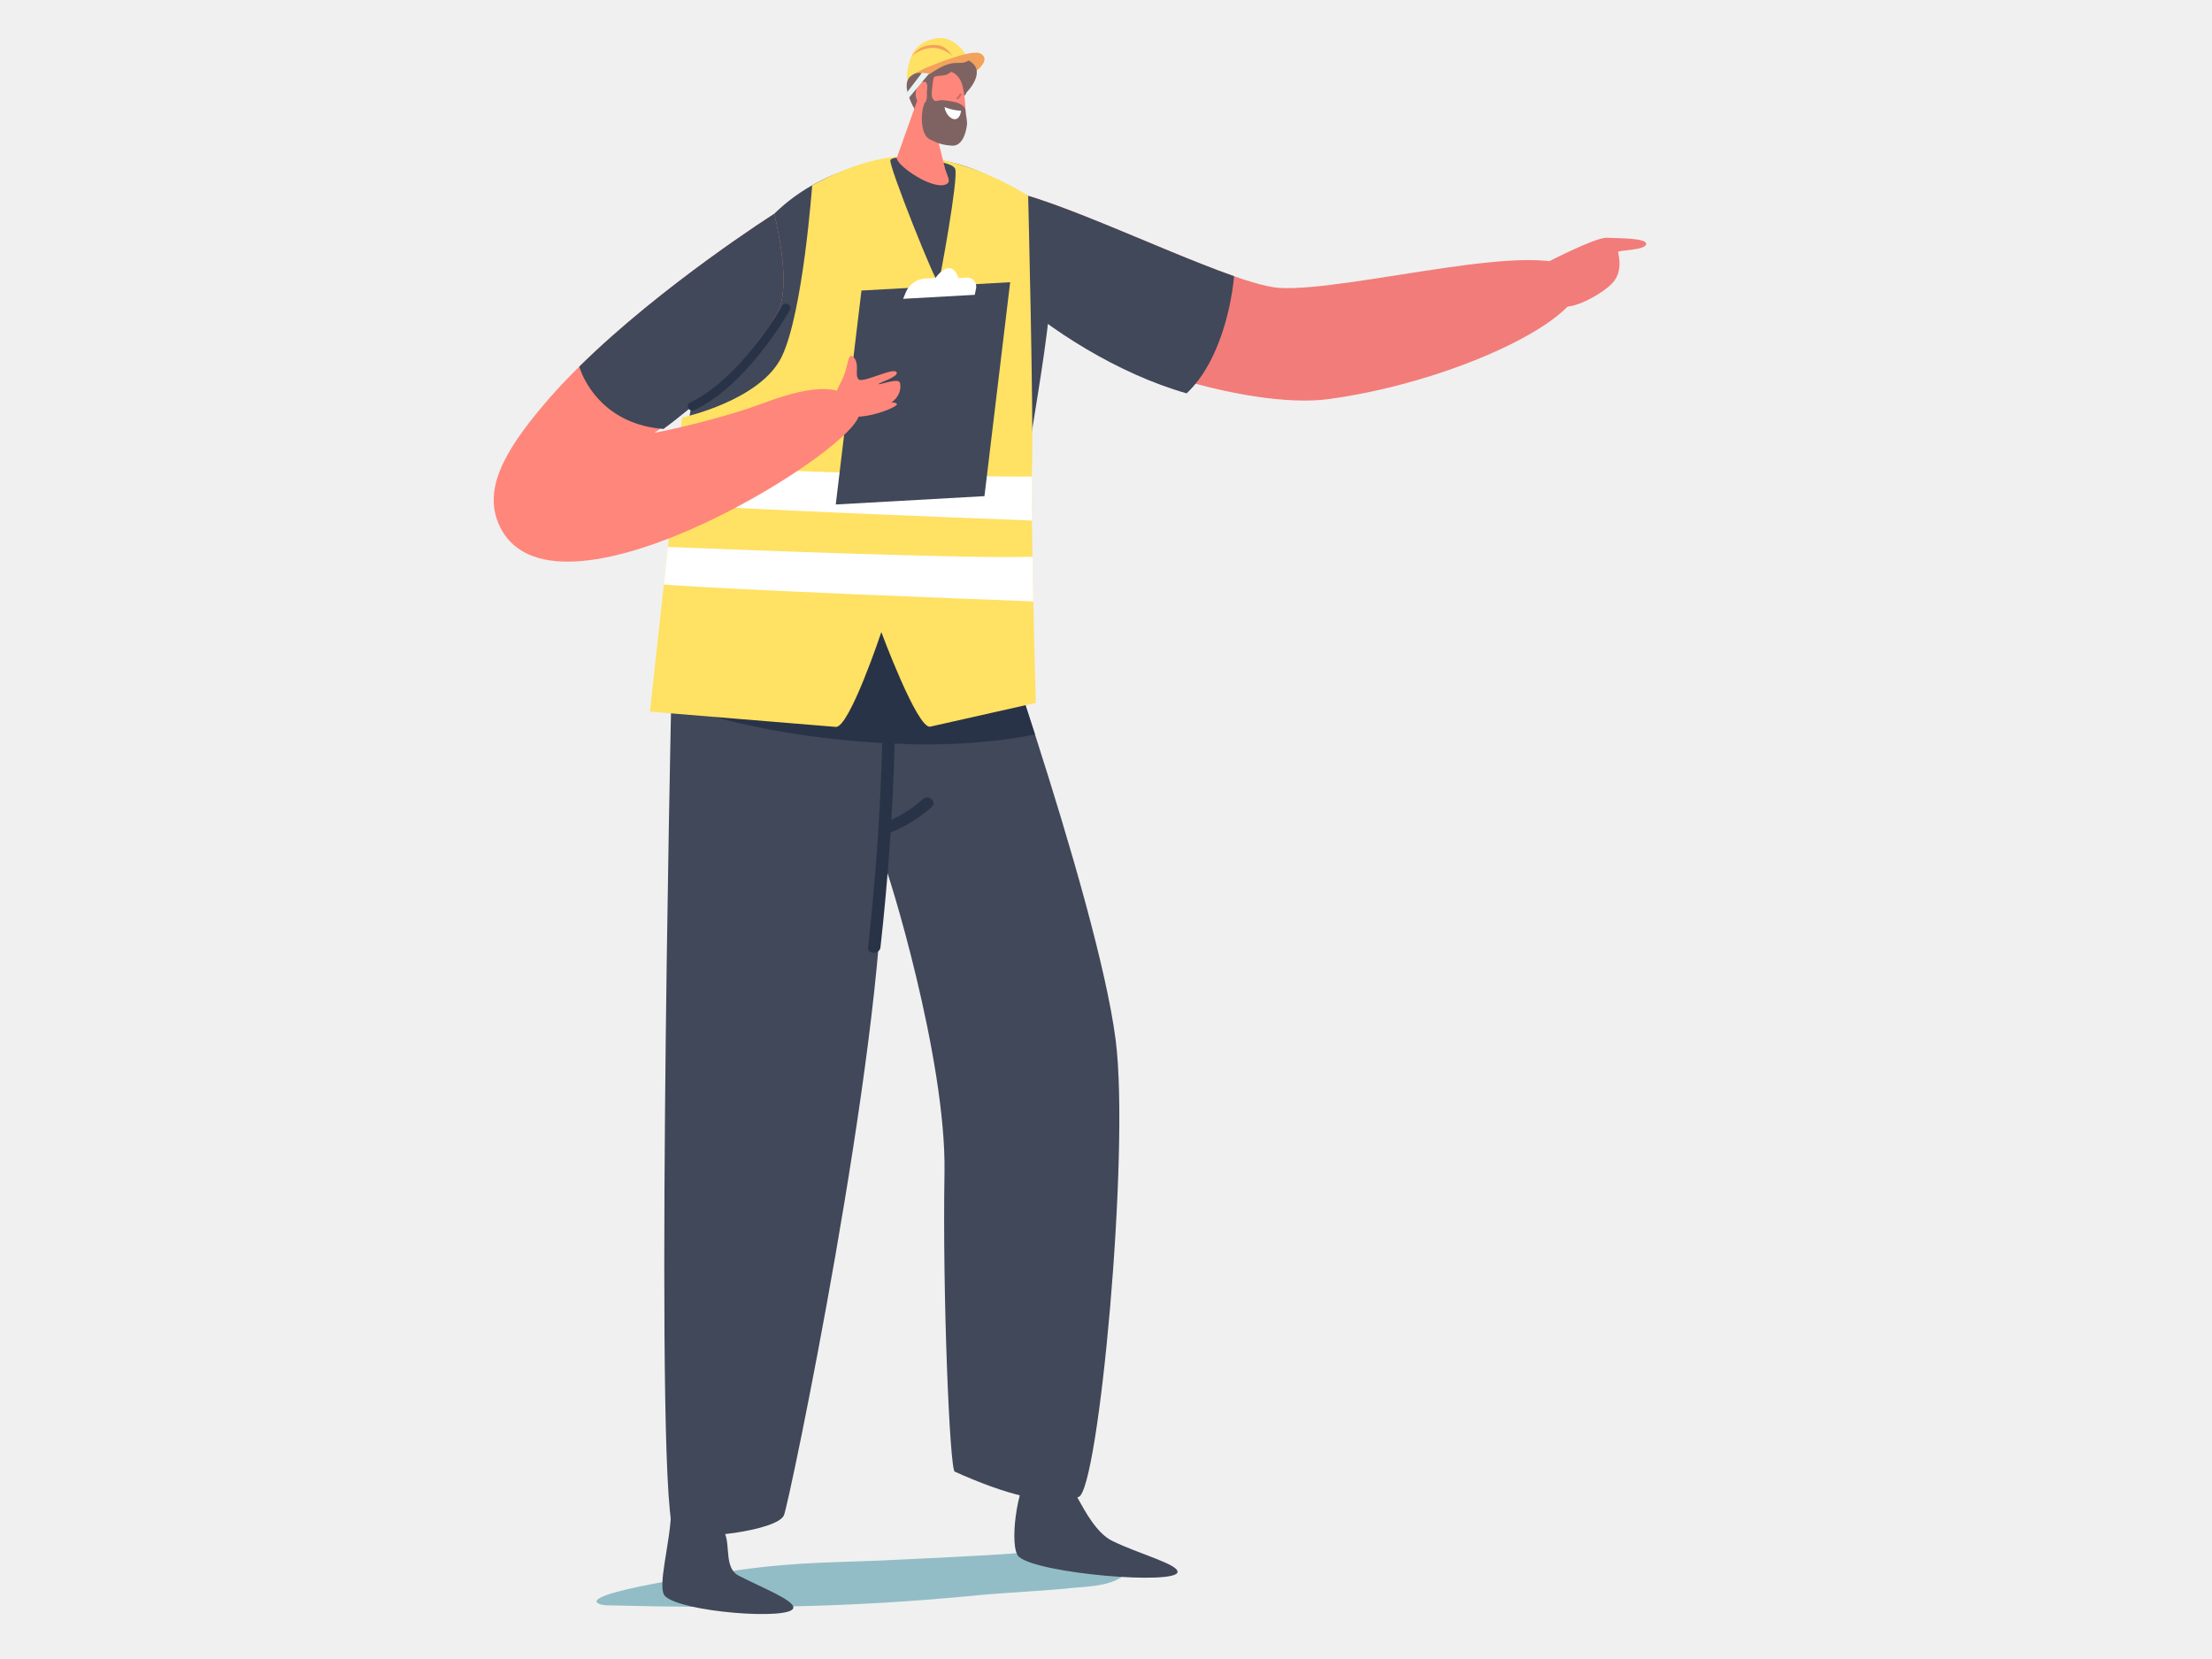
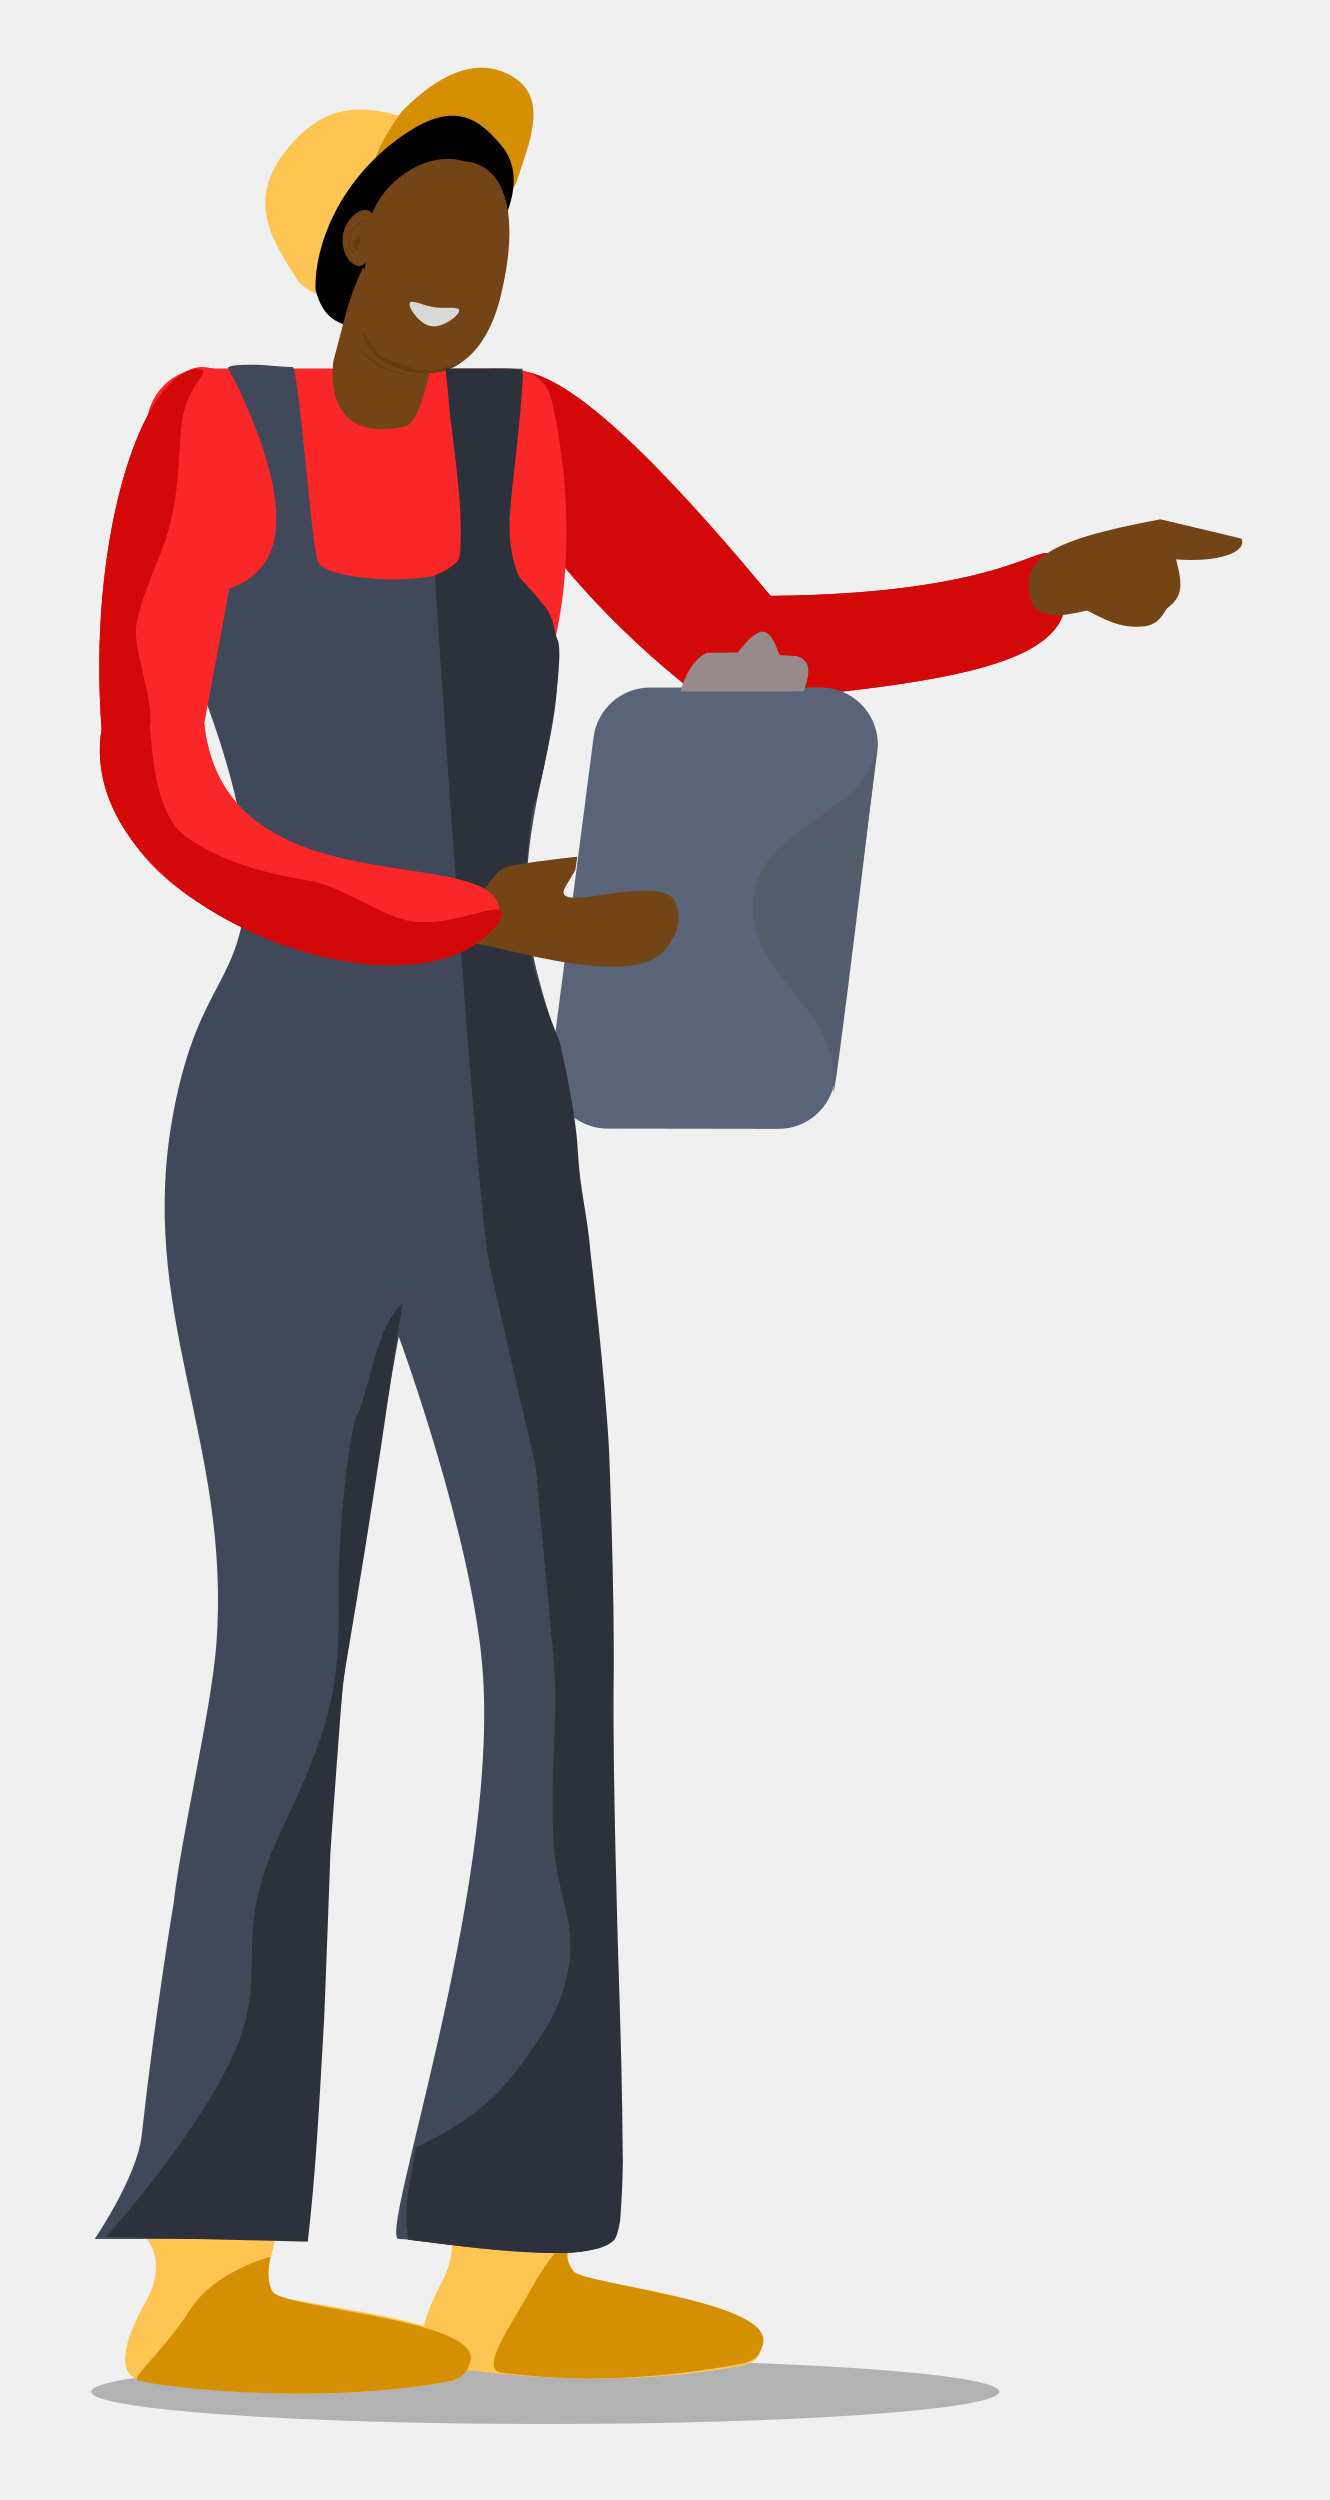
- <svg xmlns="http://www.w3.org/2000/svg" width="1024" zoomAndPan="magnify" viewBox="0 0 768 576" height="768" preserveAspectRatio="xMidYMid meet" version="1.0">
-   <defs>
-     <clipPath id="1da21fbde6">
-       <path d="M 536 82.266 L 571.559 82.266 L 571.559 106.539 L 536 106.539 Z M 536 82.266 " clip-rule="nonzero" />
-     </clipPath>
-     <clipPath id="4c43fe9b34">
-       <path d="M 229.832 523 L 275.613 523 L 275.613 560.391 L 229.832 560.391 Z M 229.832 523 " clip-rule="nonzero" />
-     </clipPath>
-   </defs>
-   <path fill="#ffe164" d="M 336.891 21.75 C 336.891 21.75 332.695 11.391 324.051 13.488 C 317.086 15.172 316.07 20.035 315.277 23.469 C 314.371 27.387 315.559 29.469 315.559 29.469 L 321.957 28.617 C 321.957 28.617 333.078 26.387 334.773 25.301 C 336.473 24.215 336.891 21.75 336.891 21.75 " fill-opacity="1" fill-rule="nonzero" />
-   <path fill="#f2a25c" d="M 330.57 19.375 C 330.57 19.375 327.629 16.414 323.379 16.648 C 319.129 16.883 316.414 19.59 316.414 19.59 C 316.414 19.59 318.086 17.316 320.176 16.398 C 322.266 15.488 325.363 15.328 327.059 16.074 C 329.434 17.129 330.57 19.375 330.57 19.375 " fill-opacity="1" fill-rule="nonzero" />
-   <path fill="#f2a25c" d="M 338.898 24.703 C 338.898 24.703 344.16 20.781 340.559 18.652 C 337.316 16.738 322.426 23.219 321.68 23.477 C 320.152 24 316.141 26.43 316.414 26.754 C 316.977 27.414 332.465 23.328 333.621 23.34 C 338.098 23.395 338.898 24.703 338.898 24.703 " fill-opacity="1" fill-rule="nonzero" />
-   <path fill="#f27c79" d="M 341.684 66.352 C 352.605 60.062 424.711 98.84 444.273 99.961 C 468.836 101.375 538 81.789 547.496 94.75 C 556.992 107.715 507.445 132.309 461.25 138.566 C 433.363 142.344 375.199 124.758 349.211 100.637 C 336.809 89.125 332.801 71.469 341.684 66.352 " fill-opacity="1" fill-rule="nonzero" />
-   <g clip-path="url(#1da21fbde6)">
-     <path fill="#f27c79" d="M 536.23 91.551 C 536.23 91.551 553.934 82.34 557.828 82.555 C 561.723 82.77 571.805 82.555 571.551 84.746 C 571.301 86.941 561.75 86.844 561.805 87.484 C 561.863 88.121 563.586 93.844 560.152 97.914 C 556.719 101.984 544.891 108.328 541.875 105.945 C 538.855 103.566 536.23 91.551 536.23 91.551 " fill-opacity="1" fill-rule="nonzero" />
-   </g>
-   <path fill="#404859" d="M 428.473 95.902 C 399.816 85.879 350.559 61.242 341.684 66.352 C 332.801 71.469 336.809 89.125 349.211 100.637 C 363.875 114.25 388.07 129.785 412 136.57 C 424.035 125.238 427.738 104.32 428.473 95.902 " fill-opacity="1" fill-rule="nonzero" />
-   <path fill="#93bdc6" d="M 352.383 539.305 C 341.551 540.168 324.324 540.867 313.488 541.445 C 291.629 542.613 278.23 542.039 256.441 545.125 C 192.973 554.117 207.875 557.297 210.492 557.355 C 257.004 558.473 293.672 558.402 340.16 553.801 C 346.828 553.141 365.352 552.137 372.016 551.359 C 376.176 550.875 389.328 550.891 391.648 544.727 C 392.477 542.539 372.387 537.715 352.383 539.305 " fill-opacity="1" fill-rule="nonzero" />
-   <g clip-path="url(#4c43fe9b34)">
-     <path fill="#404859" d="M 256.488 547.086 C 251.551 544.574 253.516 537.086 251.762 532.609 C 251.641 532.305 251.43 525.988 251.473 525.484 C 251.664 523.316 248.871 521.605 245.504 525.977 C 238.867 534.594 233.059 520.609 233.016 524.336 C 232.887 535.434 227.918 551.305 230.934 554.199 C 236.703 559.734 274.215 562.605 275.422 558.344 C 276.148 555.789 265.023 551.434 256.488 547.086 " fill-opacity="1" fill-rule="nonzero" />
-   </g>
-   <path fill="#404859" d="M 386.156 534.984 C 380.77 532.34 376.809 524.863 374.145 520.086 C 373.965 519.766 372.066 515.02 372.008 514.48 C 371.742 512.16 364.902 505.734 362.496 510.445 C 357.758 519.723 360.66 508.148 357.797 510.977 C 353.035 515.688 350.211 537.465 353.789 540.535 C 360.625 546.414 408.543 550.355 408.844 545.785 C 409.023 543.043 395.473 539.562 386.156 534.984 " fill-opacity="1" fill-rule="nonzero" />
-   <path fill="#404859" d="M 387.359 361.117 C 380.961 311.129 336.383 187.148 336.383 187.148 L 297.16 195.527 C 278.137 186.148 240.766 185.938 235.707 197.234 C 228.648 212.992 233.082 241.848 233.082 241.848 C 233.082 241.848 226.828 529.426 234.324 532.203 C 241.82 534.98 269.727 531.418 272.164 526.152 C 273.941 522.324 306.504 365.594 306.566 298.809 C 308.289 301.93 328.594 367.672 327.926 407.137 C 327.211 449.555 329.738 510.16 331.48 510.945 C 348.391 518.555 364.223 523.246 374.504 519.73 C 381.426 517.363 392.363 400.219 387.359 361.117 " fill-opacity="1" fill-rule="nonzero" />
-   <path fill="#404859" d="M 260.559 84.227 C 272.422 66.355 291.953 56.551 314.414 55.016 C 334.969 53.609 355.27 64.996 363.148 79.105 C 370.449 92.18 356.652 151.688 356.047 167.273 C 354.711 201.805 354.023 240.746 354.023 240.746 C 354.023 240.746 228.727 257.285 229.703 241.703 C 230.594 227.512 232.648 197.352 235.539 171.836 C 239.402 137.703 245.598 106.754 260.559 84.227 " fill-opacity="1" fill-rule="nonzero" />
-   <path fill="#293347" d="M 351.836 232.043 L 327.188 233.273 L 306.68 215.156 C 306.68 215.156 272.121 236.773 271.359 236.797 C 270.602 236.82 248.336 248.941 248.336 248.941 C 248.336 248.941 276.047 257.34 315.414 258.355 C 334.688 258.852 349.371 257.008 359.348 255 C 356.77 246.969 354.234 239.234 351.836 232.043 " fill-opacity="1" fill-rule="nonzero" />
-   <path fill="#ffe164" d="M 281.98 64.336 C 281.98 64.336 278.832 108.242 271.488 123.695 C 264.145 139.152 236.805 144.977 236.805 144.977 L 225.664 247.082 L 290.168 252.375 C 294.867 252.836 305.996 219.465 305.996 219.465 C 305.996 219.465 318.508 253.195 322.957 252.293 L 359.637 244.039 C 359.637 244.039 357.781 178.508 358.328 161.762 C 358.871 145.016 356.977 67.988 356.977 67.988 C 356.977 67.988 347.102 61.391 333.852 57.328 C 320.605 53.262 306.648 51.09 281.98 64.336 " fill-opacity="1" fill-rule="nonzero" />
-   <path fill="#404859" d="M 313.516 54.895 C 313.516 54.895 310.098 54.309 309.148 55.543 C 308.199 56.777 325.402 99.91 325.914 98.199 C 326.426 96.492 332.789 62.004 331.648 58.676 C 330.508 55.355 313.516 54.895 313.516 54.895 " fill-opacity="1" fill-rule="nonzero" />
-   <path fill="#7f6363" d="M 336.293 21.012 C 332.773 23.23 331.84 19.59 323.199 25.426 C 320.828 27.027 319.641 23.656 316.145 26.484 C 312.371 29.539 317.676 38.109 317.676 38.109 C 317.676 38.109 334.047 36.785 335.629 32.039 C 335.629 32.039 343.09 24.609 336.293 21.012 " fill-opacity="1" fill-rule="nonzero" />
-   <path fill="#ff867a" d="M 318.738 34.152 L 311.355 54.816 C 311.156 57.484 324.547 66.648 328.836 63.793 C 330.094 62.953 329.125 61.668 328.184 58.754 L 323.242 39 L 318.738 34.152 " fill-opacity="1" fill-rule="nonzero" />
-   <path fill="#ff867a" d="M 322.828 28.363 L 318.168 38.176 C 316.891 41.551 318.473 45.527 321.754 47.137 C 324.375 48.426 326.137 48.773 329.668 49.016 C 332.613 49.215 334.465 46.637 334.969 42.719 C 335.617 37.633 334.816 32.676 334.246 30.039 C 333.688 27.465 332.145 25.656 330.293 24.922 C 327.059 27.566 324.824 24.863 322.828 28.363 " fill-opacity="1" fill-rule="nonzero" />
-   <path fill="#7f6363" d="M 320.852 36.195 L 321.73 27.395 C 322.156 26.645 323.73 26.98 324.238 26.461 C 323.816 28.531 323.219 33.051 323.676 33.922 C 324.84 36.156 324.961 34.336 328.379 34.891 C 330.555 35.246 334.168 35.477 335.191 37.988 C 335.223 39.504 335.918 41.883 335.711 43.5 C 335.211 47.418 333.496 50.777 330.551 50.574 C 327.016 50.332 325.48 49.688 322.859 48.402 C 319.578 46.789 319.57 39.57 320.852 36.195 " fill-opacity="1" fill-rule="nonzero" />
-   <path fill="#ffffff" d="M 327.926 37.164 C 327.926 37.164 330.242 38.242 333.688 38.469 C 333.688 38.469 333.484 40.766 332.047 41.297 C 330.605 41.824 328.379 40.039 327.926 37.164 " fill-opacity="1" fill-rule="nonzero" />
-   <path fill="#ff867a" d="M 321.809 32.715 C 321.762 32.098 321.809 31.484 321.887 30.875 C 322.039 29.719 322.008 27.949 320.246 28.469 C 317.684 29.223 316.906 34.836 319.594 35.848 C 321.594 36.598 321.922 34.277 321.809 32.715 " fill-opacity="1" fill-rule="nonzero" />
-   <path fill="#293347" d="M 306.309 258.051 C 305.672 281.73 304.031 305.379 301.387 328.953 C 301.109 331.402 305.418 331.387 305.691 328.953 C 308.336 305.379 309.977 281.73 310.617 258.051 C 310.684 255.586 306.375 255.586 306.309 258.051 " fill-opacity="1" fill-rule="nonzero" />
-   <path fill="#293347" d="M 320.469 277.449 C 316.414 281.059 311.758 283.879 306.52 285.957 C 303.992 286.957 306.184 290.258 308.695 289.262 C 314.25 287.055 319.215 283.98 323.512 280.156 C 325.473 278.41 322.43 275.699 320.469 277.449 " fill-opacity="1" fill-rule="nonzero" />
-   <path fill="#c66c67" d="M 333.137 32.676 C 332.941 33.16 332.617 33.543 332.207 33.855 C 331.836 34.137 332.328 34.664 332.691 34.387 C 333.211 33.992 333.578 33.484 333.824 32.887 C 334 32.457 333.312 32.254 333.137 32.676 " fill-opacity="1" fill-rule="nonzero" />
-   <path fill="#e7f2f2" d="M 322.598 25.52 L 315.414 34.152 L 314.84 32.152 L 320.094 25.301 L 322.598 25.52 " fill-opacity="1" fill-rule="nonzero" />
-   <path fill="#ffffff" d="M 358.25 165.449 C 332.145 165.816 254.168 162.723 234.953 161.941 L 233.531 174.977 C 255.695 176.734 329.852 179.645 358.293 180.723 C 358.227 174.746 358.207 169.434 358.25 165.449 " fill-opacity="1" fill-rule="nonzero" />
-   <path fill="#ffffff" d="M 358.469 193.293 C 337.215 194.078 252.855 190.746 231.902 189.891 L 230.48 202.941 C 254.285 204.793 334.141 207.875 358.77 208.805 C 358.66 203.684 358.555 198.414 358.469 193.293 " fill-opacity="1" fill-rule="nonzero" />
-   <path fill="#404859" d="M 341.797 172.262 L 290.168 175.156 L 299.098 100.879 L 350.723 97.984 L 341.797 172.262 " fill-opacity="1" fill-rule="nonzero" />
-   <path fill="#ffffff" d="M 313.566 103.75 L 314.477 101.516 C 315.605 98.746 318.227 96.875 321.207 96.707 L 324.816 96.504 C 324.816 96.504 326.949 93.246 329.395 93.109 C 331.84 92.973 332.723 96.539 332.723 96.539 L 335.633 96.375 C 337.695 96.262 339.305 98.133 338.887 100.16 L 338.43 102.359 L 313.566 103.75 " fill-opacity="1" fill-rule="nonzero" />
-   <path fill="#ff867a" d="M 268.793 74.25 C 268.793 74.25 216.637 107.363 188.504 140.84 C 174.816 157.125 167.301 170.547 173.762 183.234 C 193.512 222 301.746 153.449 298.223 143.121 C 294.625 132.562 282.754 133.398 265.285 139.883 C 247.816 146.371 227.184 150.297 227.184 150.297 C 227.184 150.297 258.324 128.762 269.715 109 C 275.41 99.125 268.793 74.25 268.793 74.25 " fill-opacity="1" fill-rule="nonzero" />
-   <path fill="#ff867a" d="M 292.965 130.484 C 294.504 126.992 294.328 121.836 296.438 124.117 C 298.543 126.398 296.699 129.898 298.016 131.633 C 299.328 133.367 310.723 127.062 311.359 129.383 C 311.777 130.926 304.781 132.984 305.086 133.359 C 305.395 133.73 312.055 131.008 312.492 132.953 C 313.031 135.336 311.965 138.016 309.484 139.777 C 310.445 139.707 311.258 139.812 311.414 140.332 C 311.836 141.715 289.652 150.312 289.758 138.793 C 289.781 136.305 290.598 135.867 292.965 130.484 " fill-opacity="1" fill-rule="nonzero" />
-   <path fill="#404859" d="M 230.348 148.938 C 237.297 143.902 260.027 125.809 269.715 109 C 275.41 99.125 268.793 74.25 268.793 74.25 C 268.793 74.25 229.855 98.973 201.121 127.289 C 203.328 134.301 211.246 147.457 230.348 148.938 " fill-opacity="1" fill-rule="nonzero" />
-   <path fill="#293347" d="M 240.336 142.578 C 239.762 142.578 239.219 142.254 238.957 141.703 C 238.602 140.941 238.93 140.035 239.691 139.684 C 257.121 131.512 271.414 106.477 271.559 106.223 C 271.973 105.496 272.895 105.238 273.629 105.648 C 274.359 106.062 274.617 106.992 274.203 107.723 C 273.602 108.785 259.293 133.848 240.98 142.434 C 240.77 142.531 240.551 142.578 240.336 142.578 " fill-opacity="1" fill-rule="nonzero" />
+ <svg xmlns="http://www.w3.org/2000/svg" width="350" height="658" viewBox="0 0 350 658" fill="none">
+   <ellipse cx="143.5" cy="629.5" rx="119.5" ry="8.5" fill="black" fill-opacity="0.26" />
+   <path d="M150.075 583H116.286C116.286 583 122.321 589.232 116.286 600.657C110.252 612.082 108.546 620.837 115.219 622.468C121.891 624.099 160.925 629.526 196.071 622.468C198.344 621.43 199.551 621.43 200.758 617.275C204.257 605.233 153.695 601.695 150.075 598.58C146.455 595.464 149.153 587.588 150.075 583Z" fill="#FFC552" />
+   <path d="M149.797 589H150.47C150.47 589 150.227 589.111 149.777 589.427C149.575 593.045 148.468 594.519 150.993 597.822C153.615 601.251 204.231 605.707 200.761 617.071C199.564 620.992 198.367 620.992 196.112 621.972C161.256 628.633 138.871 625.166 132.307 624.553C125.743 623.94 134.237 612.524 140.222 601.742C144.78 593.53 148.34 590.436 149.777 589.427C149.785 589.288 149.792 589.146 149.797 589Z" fill="#D58F02" />
+   <path d="M72.51 589H38.346C38.346 589 44.447 594.942 38.346 605.836C32.244 616.729 30.52 625.078 37.266 626.632C44.013 628.187 83.481 633.362 119.017 626.632C121.315 625.642 122.535 625.642 123.756 621.681C127.294 610.199 76.17 606.826 72.51 603.855C68.85 600.884 71.578 593.374 72.51 589Z" fill="#FFC552" />
+   <path d="M71.515 602.903C69.639 598.042 71.393 594.018 71.147 594C71.147 594 56.575 597.679 50.084 607.849C43.592 618.02 35.445 625.043 35.954 626.283C36.464 627.523 81.415 633.77 118.858 626.644C121.232 625.655 122.493 625.655 123.754 621.698C127.41 610.229 73.391 607.764 71.515 602.903Z" fill="#D58F02" />
+   <path d="M202.829 156.836C265.322 156.314 274.564 141.938 276.798 146.435C293.564 175.438 250.651 179.615 187.064 185.438C141.783 151.808 116.073 106.523 129.431 99.5C140.099 91.622 161.122 106.701 202.829 156.836Z" fill="#D30909" />
+   <path d="M202.829 156.836C265.322 156.314 274.564 141.938 276.798 146.435C293.564 175.438 250.651 179.615 187.064 185.438C141.783 151.808 116.073 106.523 129.431 99.5C140.099 91.622 161.122 106.701 202.829 156.836Z" fill="#D30909" />
+   <path d="M134.074 97H53.815C43.556 97 36.265 107.074 39.313 116.87C47.763 144.023 62.125 193.356 66.661 228.522C70.275 256.54 52.145 304.411 46.344 318.793C45.538 320.793 47.008 323 49.164 323L148.321 323C150.491 323 151.973 320.767 151.167 318.753C146.55 307.209 134.409 273.952 133.649 241.665C128.69 214.262 138.807 200.917 146.212 167.78C151.739 143.046 148.154 117.757 145.102 105.062C143.872 99.947 139.336 97 134.074 97Z" fill="#F92727" />
+   <path d="M77.007 96.617C78.637 96.617 81.831 142.331 83.609 147.758C85.387 153.185 117.615 154.871 122.282 147.758C126.95 140.646 119.969 98.277 119.969 98.277C119.969 98.277 128.431 97.04 129.082 97.04H137.545L133.247 118.353L134.507 132.286C133.58 143.251 133.698 149.395 135.618 160.333C135.618 160.333 138.302 166.731 142.064 167.118C144.697 167.39 145.888 167.68 146.016 167.598C146.013 167.578 146.01 167.558 146.007 167.538C146.031 167.566 146.035 167.586 146.016 167.598C149.245 187.976 140.636 203.887 138.846 228.142C136.633 258.141 150.444 272.623 151.621 301.454C151.621 301.454 160.775 386.466 160.274 441.178C159.741 499.3 165.994 580.925 160.956 589.285C155.918 597.644 110.577 589.285 104.946 589.285C99.315 589.285 130.839 499.219 127.14 441.178C124.884 405.773 104.946 351.755 104.946 351.755C104.946 351.755 95.876 400.974 91.61 432.794C83.476 493.463 84.127 589.285 79.608 589.285H24.931C24.931 589.285 36.081 572.962 37.286 562.08C40.963 528.889 45.71 500.858 45.71 500.858C47.598 483.818 55.651 449.902 56.942 432.794C60.981 379.247 35.657 345.036 45.71 292.456C52.449 257.207 64.085 259.113 64.804 231.852C65.516 204.842 43.602 158.936 43.602 158.936C52.937 155.21 61.909 157.596 69.013 149.006C80.767 134.795 60.897 98.445 60.082 97.04C59.267 95.635 69.013 96.061 69.013 96.061C69.013 96.061 75.377 96.617 77.007 96.617Z" fill="#404859" />
+   <path d="M90.223 443.035C99.561 388.117 102.212 366.896 105.931 343C99.4 349.058 97.702 362.618 94.556 371.405C92.109 373.29 88.785 404.143 89.14 420.188C89.706 445.804 85.994 456.484 73.431 483.173C60.868 509.861 70.829 518.631 62.056 539.365C52.997 560.775 27.931 588.765 27.931 588.765L81.015 590C83.011 572.3 83.778 558.659 85.214 533.103L85.348 530.72C85.348 530.72 86.99 488.387 86.973 487.495C86.956 486.603 90.223 443.035 90.223 443.035Z" fill="#2C313B" />
+   <path d="M113.629 33.041C123.568 41.278 115.654 46.068 103.07 60.308C90.487 74.547 88.794 82.778 78.855 74.541C70.899 62.327 64.239 51.991 76.822 37.752C89.406 23.512 102.161 29.773 113.629 33.041Z" fill="#FFC552" />
+   <path d="M135.922 47.946C128.656 63.507 126.256 53.259 116.739 47.396C107.223 41.533 88.605 54.127 105.596 29.504C115.089 19.746 125.573 14.398 135.089 20.261C144.605 26.124 139.124 37.969 135.922 47.946Z" fill="#D58F02" />
+   <path d="M132.274 38.676C139.276 47.315 133.287 63.183 118.898 74.12C104.509 85.057 86.968 92.732 83.041 76.167C82.739 64.239 89.54 48.108 103.929 37.171C118.319 26.234 125.272 30.038 132.274 38.676Z" fill="black" />
+   <path d="M112.869 98.483C110.269 111.477 107.019 112.096 107.019 112.096C107.019 112.096 85.617 118.864 87.688 95.229C91.092 82.806 91.419 79.186 95.424 70.638C105.689 69.865 115.157 87.053 112.869 98.483Z" fill="#734415" />
+   <path d="M96.618 63.214C96.831 74.686 89.366 90.588 103.348 96.336C117.329 102.084 128.141 94.526 132.045 76.802C136.871 56.036 132.918 43.117 122 42.449C111.567 39.01 96.371 49.909 96.618 63.214Z" fill="#734415" />
+   <path d="M98.13 91.118C96.192 89.782 95.121 84.932 95.53 87.406C95.533 87.333 95.896 94.426 105.719 97.246C115.542 100.066 120.428 96.052 121.32 95.389C121.382 94.787 119.582 96.068 119.582 96.068C118.531 96.023 114.453 98.285 111.782 97.306C109.635 97.896 107.118 96.125 104.631 95.45C97.635 93.55 100.068 92.454 98.13 91.118Z" fill="#653B11" />
+   <path d="M97.399 62.943C97.756 67.284 96.411 70.301 94.157 69.967C91.904 69.633 89.617 65.933 90.258 61.884C90.898 57.834 94.223 54.967 96.477 55.301C98.731 55.636 99.082 58.904 97.399 62.943Z" fill="#734415" />
+   <path d="M120.858 81.848C120.641 83.223 116.548 86.305 113.545 85.859C110.542 85.414 107.589 81.288 107.807 79.913C108.024 78.538 111.329 80.435 114.333 80.88C117.336 81.326 121.076 80.473 120.858 81.848Z" fill="#D9D9D9" />
+   <path d="M94.018 91.677C100.551 96.21 98.983 95.797 102.556 97.27C106.196 98.77 112.219 99.102 112.219 99.102C104.721 98.756 100.187 98.096 94.018 91.677Z" fill="#653B11" />
+   <path d="M156.234 194.035C157.202 186.557 163.57 180.959 171.11 180.959L216.029 180.959C225.076 180.959 232.064 188.908 230.905 197.881L219.773 284.04C218.805 291.528 212.423 297.13 204.873 297.118L159.953 297.05C150.914 297.036 143.941 289.09 145.1 280.126L156.234 194.035Z" fill="#5A6479" />
+   <path d="M211.557 181.998C211.557 181.998 179.057 182.068 179.056 181.998C179.056 181.927 181.198 173.777 186.151 171.808L194.17 171.742C199.676 164.821 202.246 163.82 205.15 172.41L209.641 172.684C213.204 173.717 213.507 176.322 211.557 181.998Z" fill="#968A8A" />
+   <path d="M219.431 285.5C218.146 304.128 232.858 180.929 230.931 195.5C228.293 215.453 201.59 215.622 198.431 235.5C195.107 256.416 220.89 264.372 219.431 285.5Z" fill="#555D6D" />
+   <path d="M93.018 63.083C92.768 64.728 93.033 65.357 94.166 66C94.119 64.999 94.263 64.528 94.931 63.917C94.522 63.242 94.503 62.488 94.549 61C94.151 62.672 93.827 63.209 93.018 63.083Z" fill="#653B11" />
+   <path d="M96.931 58C95.73 58.007 95.832 57.978 94.865 58.6C93.899 59.222 93.406 59.595 92.799 60.4C92.192 61.205 92.244 61.841 92.11 62.8C91.981 63.73 91.782 64.307 92.11 65.2C92.406 66.005 93.488 67 93.488 67" stroke="#653B11" stroke-width="0.25" />
+   <path d="M305.425 136.68L326.728 141.752C328.403 145.194 320.985 148.134 309.551 147.225C311.1 153.444 311.703 156.807 307.094 160.177C305.13 163.539 303.856 164.322 301.449 164.83C296.399 165.35 293.038 164.405 286.129 160.684C277.944 162.638 274.892 162.323 271.934 159.563C267.594 147.631 274.199 142.497 305.425 136.68Z" fill="#734415" />
+   <path d="M120.794 129.778C119.696 117.658 118.884 114.313 117.938 103.803C117.742 101.623 117.241 97 117.241 97H130.482C133.175 97 136.465 97.06 137.45 97.618C138.436 98.177 133.931 136.5 133.931 136.5C134.441 136.617 133.264 142.422 136.152 150.805C136.716 152.442 139.63 154.9 141.727 157.607C142.838 159.043 143.693 159.736 144.514 161.318C145.076 162.4 145.309 163.048 145.612 164.208C145.757 164.765 145.908 165.647 145.908 165.647L146.256 166.884L146.605 168.121C149.355 171.785 142.177 210.815 140.286 211.911C140.286 211.911 137.465 231.581 138.316 242.872C139.27 255.546 147.206 273.875 147.206 273.875C147.206 273.875 151.44 291.01 152.084 302.942C152.673 313.841 154.578 319.174 155.461 330.047C155.461 330.047 159.167 361.394 160.301 381.52C160.301 381.52 161.812 419.082 161.511 442.732C161.211 466.382 162.721 515.072 162.721 515.072C163.398 536.262 163.744 548.14 163.931 569.328C163.819 575.188 163.662 578.476 163.234 584.333C163.234 584.333 162.737 587.906 161.841 589.281C161.44 589.896 161.054 590.098 160.447 590.518C159.486 591.181 157.659 591.755 157.659 591.755C152.666 592.974 149.95 593.059 144.571 592.978C129.785 592.373 121.997 591.326 107.431 589.5L107.423 589.433C107.035 586.204 106.733 583.695 107.059 580.457C107.234 577.284 108.243 572.13 108.269 572.11C108.295 572.09 109.197 566.436 109.48 565.154C109.48 565.154 118.729 560.858 124 556.807C130.395 551.892 133.682 548.38 138.521 541.504C143.977 533.751 147.356 528.935 149.411 519.246C152.118 506.479 146.621 498.962 145.781 485.858C144.565 466.894 146.991 453.397 145.781 437.167L140.941 385.694C140.941 385.694 132.47 349.523 128.84 332.829C125.21 316.135 114.431 151.5 114.431 151.5C114.431 151.5 115.655 150.83 116.431 150.5C117.317 150.124 118.168 149.547 118.931 149C119.83 148.357 120.029 148.331 120.726 147.094C121.423 145.857 121.476 137.304 120.794 129.778Z" fill="#2C313B" />
+   <path d="M148.856 233.332C150.543 230.471 151.431 229 151.431 229L151.931 225.5C151.931 225.5 143.986 226.218 134.776 227.794C130.575 228.513 129.85 231.545 127.625 233.73C123.29 237.986 124.375 248.58 124.375 248.58C125.494 246.707 165.942 261.735 175.273 249.726C178.21 245.945 179.534 242.151 177.867 237.697C174.547 228.827 143.967 241.622 148.856 233.332Z" fill="#734415" />
+   <path d="M53.714 190.317C59.29 242.869 137.571 219.142 131.071 242.655C112.233 267.806 27.211 243.388 28.79 201.381C25.185 144.212 35.694 97.654 53.064 96.627C71.382 97.572 66.526 122.662 53.714 190.317Z" fill="#F92727" />
+   <path d="M53.714 190.317C59.29 242.869 137.571 219.142 131.071 242.655C112.233 267.806 27.211 243.388 28.79 201.381C25.185 144.212 35.694 97.654 53.064 96.627C71.382 97.572 66.526 122.662 53.714 190.317Z" fill="#F92727" />
+   <path d="M39.434 190.914C40.095 201.391 41.738 214.933 48.689 220.07C57.261 226.404 69.013 229.86 80.947 231.748C90.221 233.215 100.886 241.613 108.515 242.571C120.977 244.136 134.948 235.139 131.722 242.036C111.026 273.315 18.953 239.053 26.737 191.78C23.141 144.591 35.955 100.26 51.114 97.245C56.968 96.899 50.117 99.82 48.184 109.15C46.664 116.485 47.89 125.276 44.491 138.804C42.526 146.626 37.808 154.277 35.896 164.22C34.692 170.482 40.456 183.799 39.434 190.914Z" fill="#D30909" />
+   <path d="M39.434 190.914C40.095 201.391 41.738 214.933 48.689 220.07C57.261 226.404 69.013 229.86 80.947 231.748C90.221 233.215 100.886 241.613 108.515 242.571C120.977 244.136 134.948 235.139 131.722 242.036C111.026 273.315 18.953 239.053 26.737 191.78C23.141 144.591 35.955 100.26 51.114 97.245C56.968 96.899 50.117 99.82 48.184 109.15C46.664 116.485 47.89 125.276 44.491 138.804C42.526 146.626 37.808 154.277 35.896 164.22C34.692 170.482 40.456 183.799 39.434 190.914Z" fill="#D30909" />
</svg>
